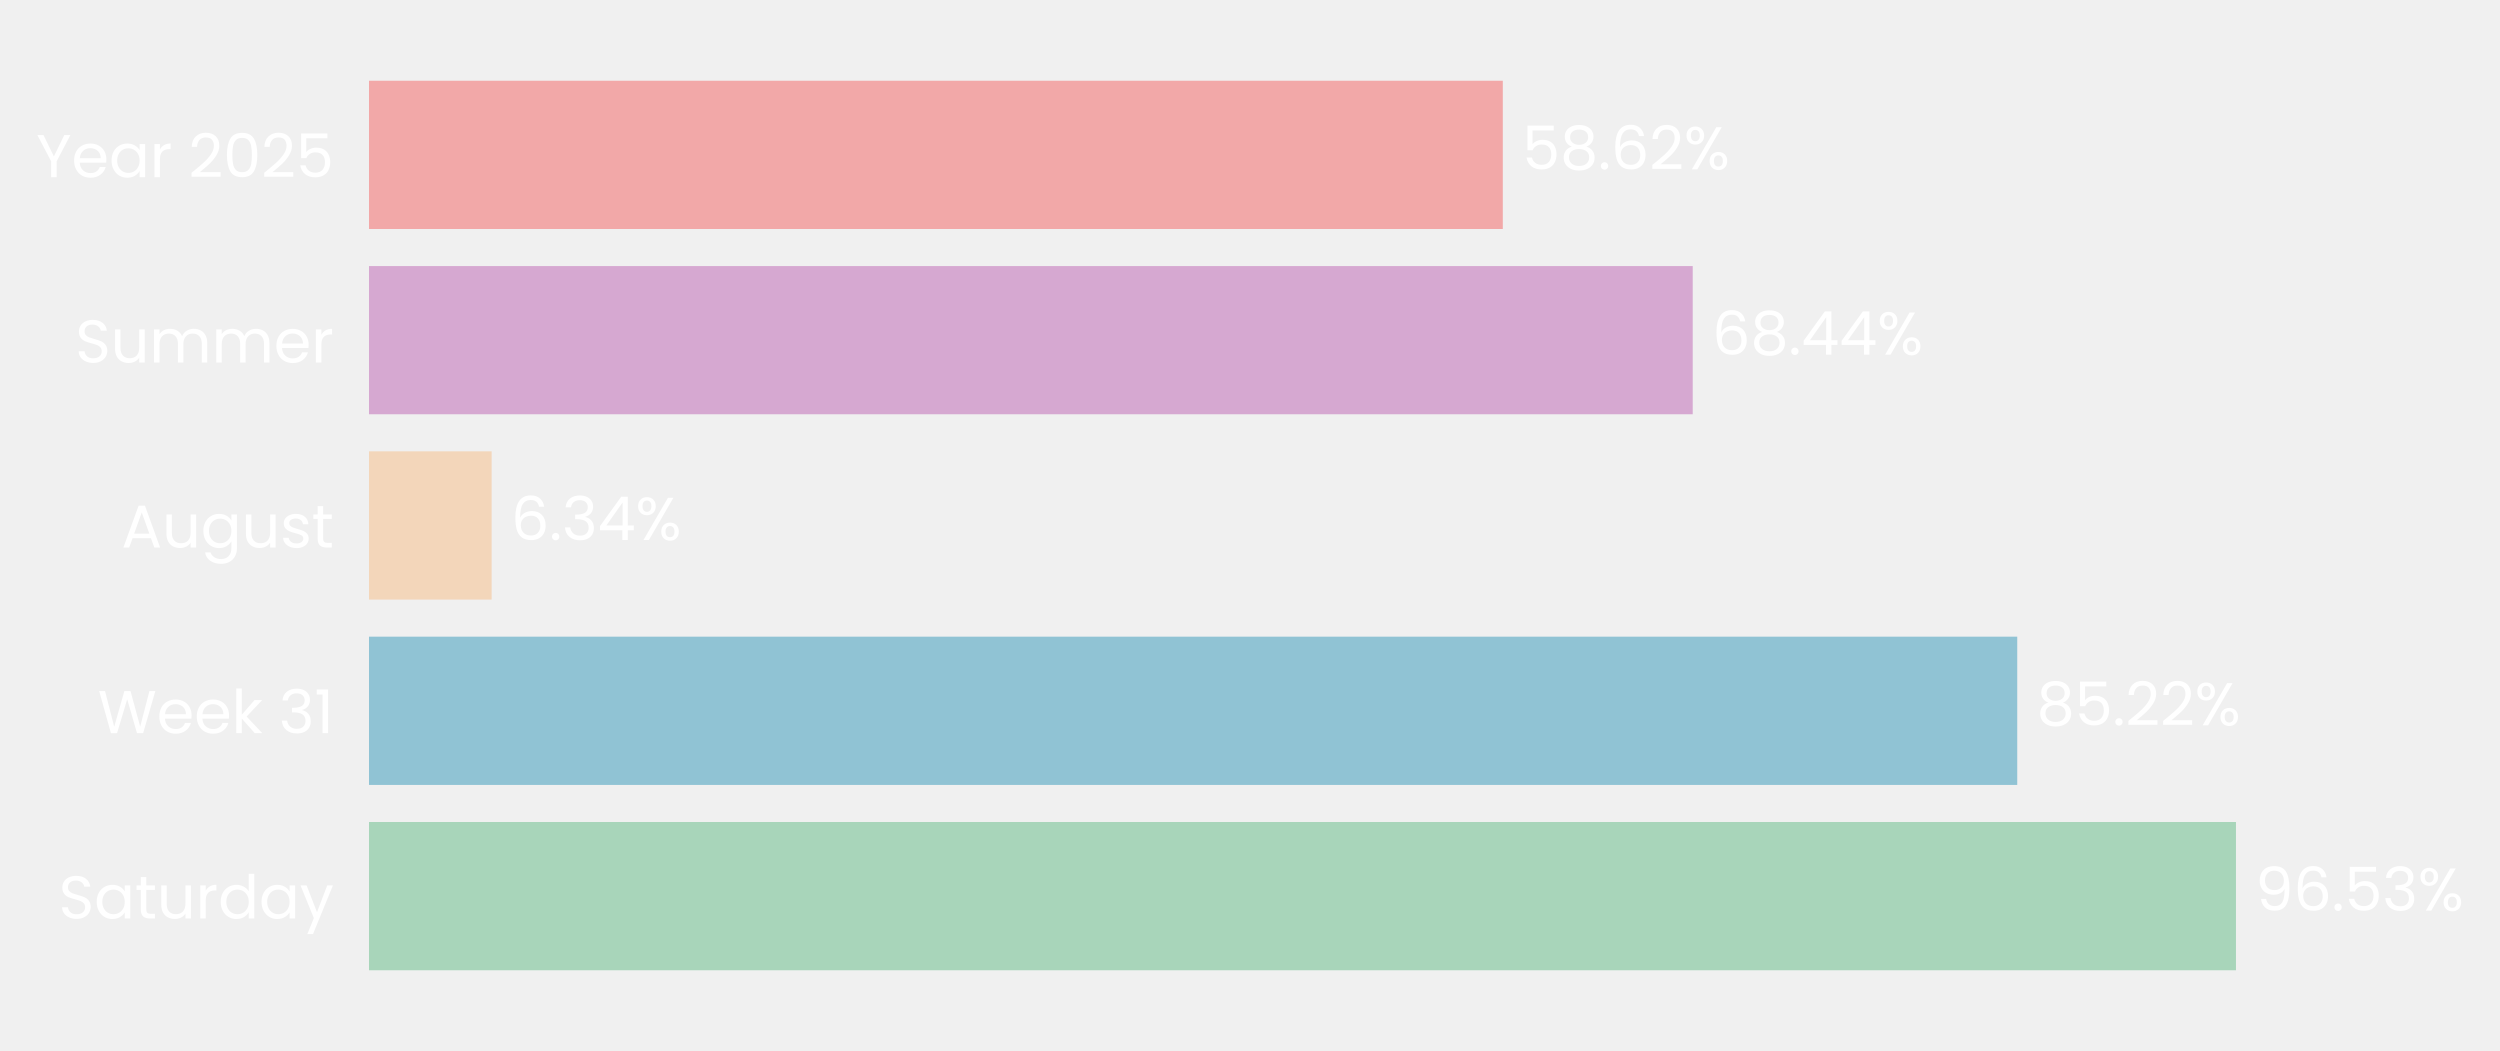
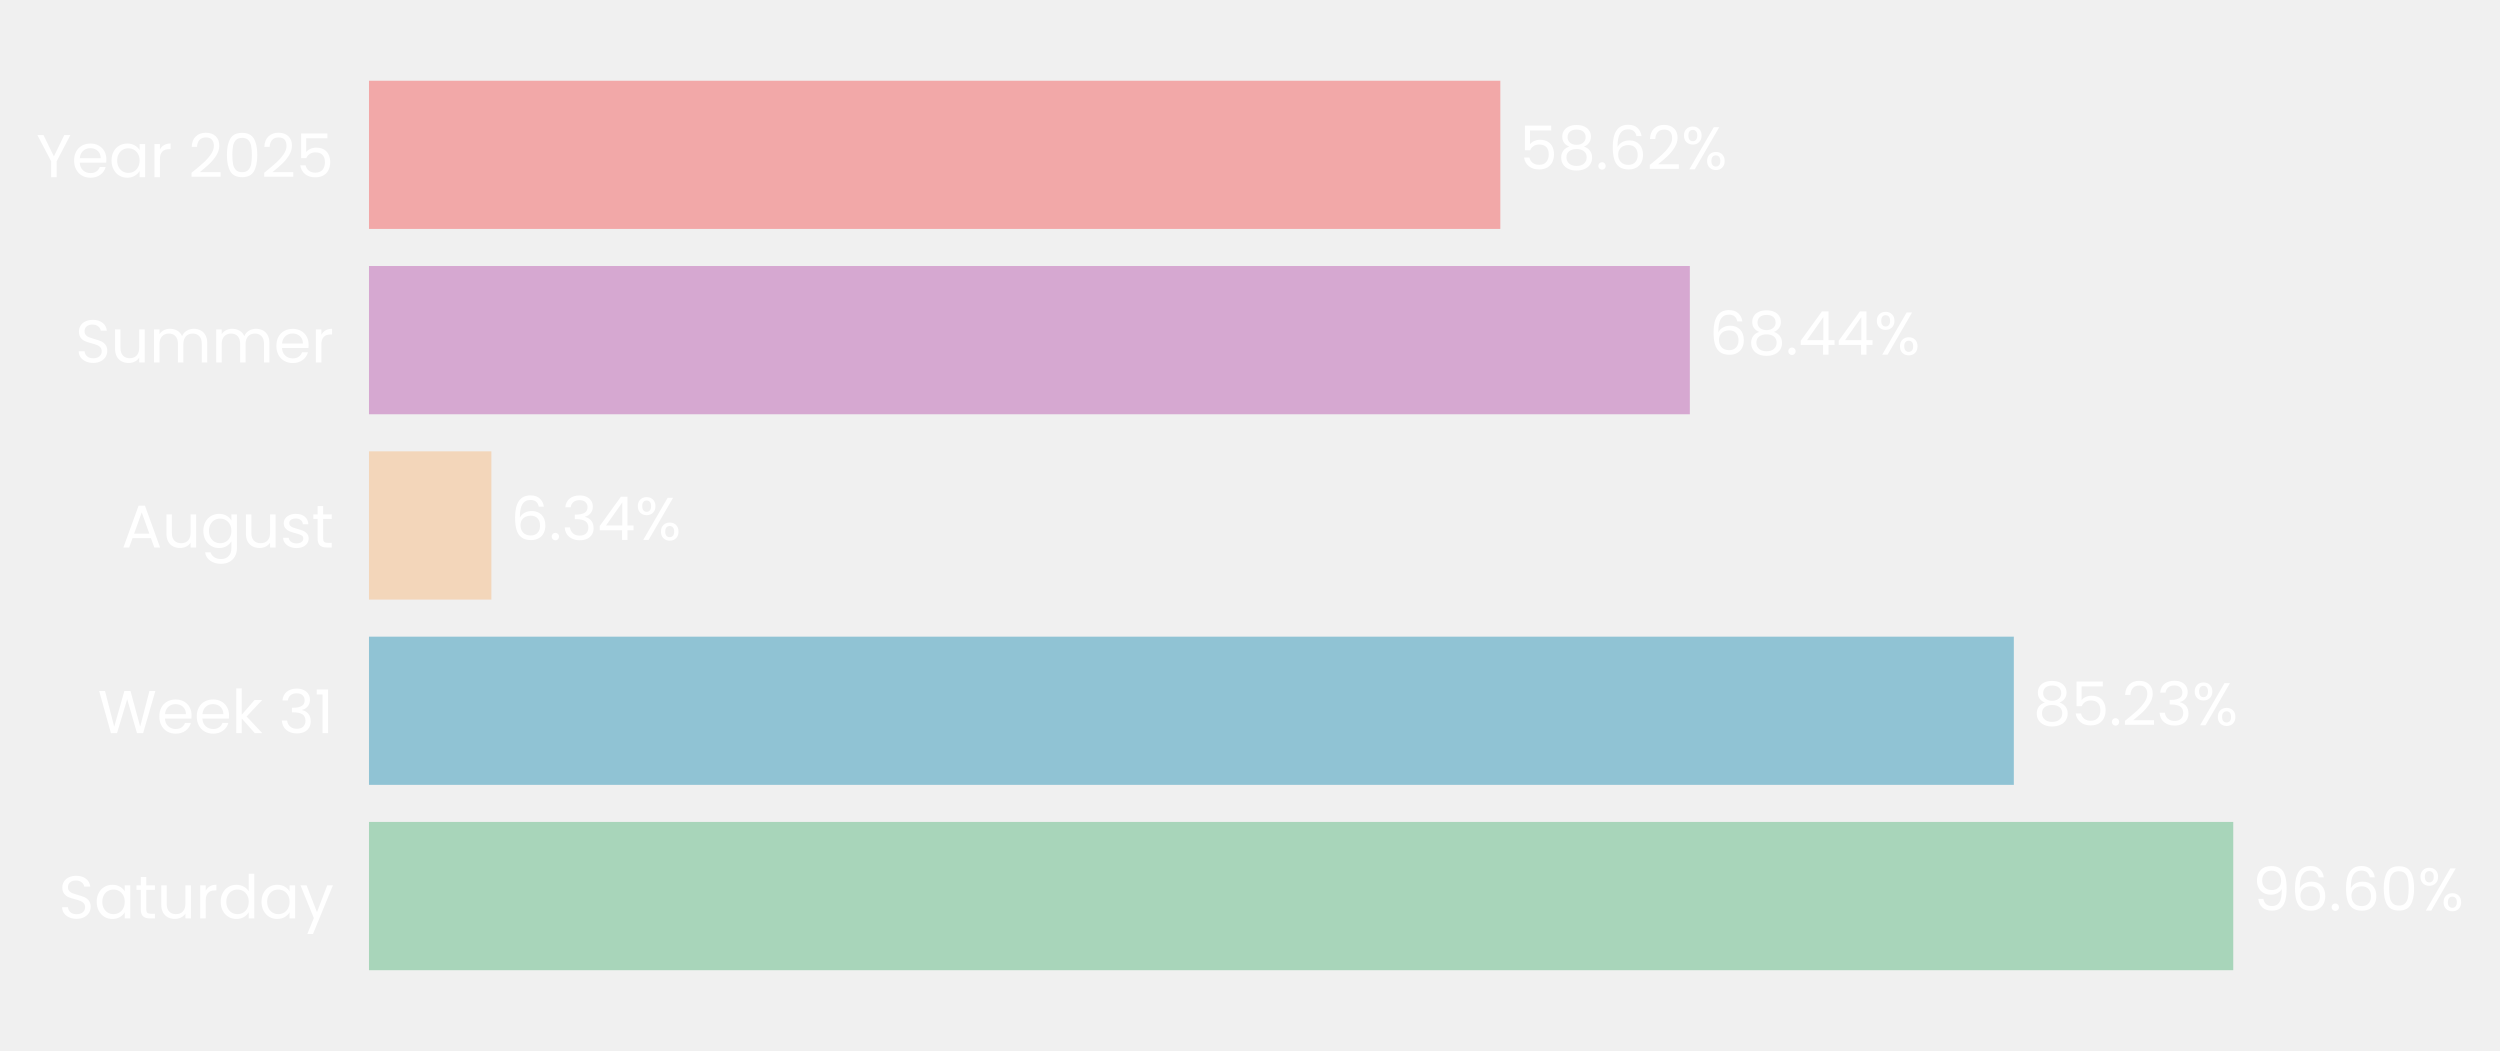
- <svg xmlns="http://www.w3.org/2000/svg" xmlns:xlink="http://www.w3.org/1999/xlink" width="496.681pt" height="208.8pt" viewBox="0 0 496.681 208.8" version="1.1">
+ <svg xmlns="http://www.w3.org/2000/svg" xmlns:xlink="http://www.w3.org/1999/xlink" width="496.708pt" height="208.8pt" viewBox="0 0 496.708 208.8" version="1.1">
  <defs>
    <style type="text/css">*{stroke-linejoin: round; stroke-linecap: butt}</style>
  </defs>
  <g id="figure_1">
    <g id="patch_1">
-       <path d="M 0 208.8  L 496.681 208.8  L 496.681 0  L 0 0  L 0 208.8  z " style="fill: none" />
+       <path d="M 0 208.8  L 496.708 208.8  L 496.708 0  L 0 0  L 0 208.8  z " style="fill: none" />
    </g>
    <g id="axes_1">
      <g id="patch_2">
-         <path d="M 73.311 201.6  L 457.568 201.6  L 457.568 7.2  L 73.311 7.2  L 73.311 201.6  z " style="fill: none" />
+         <path d="M 73.311 201.6  L 456.757 201.6  L 456.757 7.2  L 73.311 7.2  L 73.311 201.6  z " style="fill: none" />
      </g>
      <g id="patch_3">
-         <path d="M 73.311 192.764  L 444.226 192.764  L 444.226 163.309  L 73.311 163.309  z " clip-path="url(#p65d728141b)" style="fill: #a8d5ba" />
+         <path d="M 73.311 192.764  L 443.709 192.764  L 443.709 163.309  L 73.311 163.309  z " clip-path="url(#p0ded261dc9)" style="fill: #a8d5ba" />
      </g>
      <g id="patch_4">
-         <path d="M 73.311 155.945  L 400.768 155.945  L 400.768 126.491  L 73.311 126.491  z " clip-path="url(#p65d728141b)" style="fill: #90c3d4" />
+         <path d="M 73.311 155.945  L 400.115 155.945  L 400.115 126.491  L 73.311 126.491  z " clip-path="url(#p0ded261dc9)" style="fill: #90c3d4" />
      </g>
      <g id="patch_5">
-         <path d="M 73.311 119.127  L 97.672 119.127  L 97.672 89.673  L 73.311 89.673  z " clip-path="url(#p65d728141b)" style="fill: #f3d6ba" />
+         <path d="M 73.311 119.127  L 97.629 119.127  L 97.629 89.673  L 73.311 89.673  z " clip-path="url(#p0ded261dc9)" style="fill: #f3d6ba" />
      </g>
      <g id="patch_6">
-         <path d="M 73.311 82.309  L 336.298 82.309  L 336.298 52.855  L 73.311 52.855  z " clip-path="url(#p65d728141b)" style="fill: #d6a8d1" />
+         <path d="M 73.311 82.309  L 335.746 82.309  L 335.746 52.855  L 73.311 52.855  z " clip-path="url(#p0ded261dc9)" style="fill: #d6a8d1" />
      </g>
      <g id="patch_7">
-         <path d="M 73.311 45.491  L 298.565 45.491  L 298.565 16.036  L 73.311 16.036  z " clip-path="url(#p65d728141b)" style="fill: #f2a8a8" />
+         <path d="M 73.311 45.491  L 298.09 45.491  L 298.09 16.036  L 73.311 16.036  z " clip-path="url(#p0ded261dc9)" style="fill: #f2a8a8" />
      </g>
      <g id="matplotlib.axis_1">
        <g id="ytick_1">
          <g id="text_1">
            <g style="fill: #ffffff" transform="translate(11.65312 182.4764) scale(0.12 -0.12)">
              <defs>
                <path id="Poppins-Regular-53" d="M 1907 -45  Q 1466 -45 1117 112  Q 768 269 569 547  Q 371 826 365 1190  L 986 1190  Q 1018 877 1245 662  Q 1472 448 1907 448  Q 2323 448 2563 656  Q 2803 864 2803 1190  Q 2803 1446 2662 1606  Q 2522 1766 2310 1849  Q 2099 1933 1741 2029  Q 1299 2144 1033 2259  Q 768 2374 579 2620  Q 390 2867 390 3283  Q 390 3648 576 3929  Q 762 4211 1098 4364  Q 1434 4518 1869 4518  Q 2496 4518 2896 4204  Q 3296 3891 3347 3373  L 2707 3373  Q 2675 3629 2438 3824  Q 2202 4019 1811 4019  Q 1446 4019 1216 3830  Q 986 3642 986 3302  Q 986 3059 1123 2905  Q 1261 2752 1462 2672  Q 1664 2592 2029 2490  Q 2470 2368 2739 2249  Q 3008 2131 3200 1884  Q 3392 1638 3392 1216  Q 3392 890 3219 602  Q 3046 314 2707 134  Q 2368 -45 1907 -45  z " transform="scale(0.015625)" />
                <path id="Poppins-Regular-61" d="M 275 1766  Q 275 2304 492 2710  Q 710 3117 1091 3341  Q 1472 3565 1939 3565  Q 2400 3565 2739 3366  Q 3078 3168 3245 2867  L 3245 3507  L 3834 3507  L 3834 0  L 3245 0  L 3245 653  Q 3072 346 2729 144  Q 2387 -58 1933 -58  Q 1466 -58 1088 172  Q 710 403 492 819  Q 275 1235 275 1766  z M 3245 1760  Q 3245 2157 3085 2451  Q 2925 2746 2653 2902  Q 2381 3059 2054 3059  Q 1728 3059 1459 2905  Q 1190 2752 1030 2457  Q 870 2163 870 1766  Q 870 1363 1030 1065  Q 1190 768 1459 611  Q 1728 454 2054 454  Q 2381 454 2653 611  Q 2925 768 3085 1065  Q 3245 1363 3245 1760  z " transform="scale(0.015625)" />
                <path id="Poppins-Regular-74" d="M 1203 3027  L 1203 960  Q 1203 704 1312 598  Q 1421 493 1690 493  L 2118 493  L 2118 0  L 1594 0  Q 1107 0 864 224  Q 621 448 621 960  L 621 3027  L 166 3027  L 166 3507  L 621 3507  L 621 4390  L 1203 4390  L 1203 3507  L 2118 3507  L 2118 3027  L 1203 3027  z " transform="scale(0.015625)" />
                <path id="Poppins-Regular-75" d="M 3603 3507  L 3603 0  L 3021 0  L 3021 518  Q 2854 250 2556 99  Q 2259 -51 1901 -51  Q 1491 -51 1164 118  Q 838 288 649 627  Q 461 966 461 1453  L 461 3507  L 1037 3507  L 1037 1530  Q 1037 1011 1299 732  Q 1562 454 2016 454  Q 2483 454 2752 742  Q 3021 1030 3021 1581  L 3021 3507  L 3603 3507  z " transform="scale(0.015625)" />
                <path id="Poppins-Regular-72" d="M 1075 2938  Q 1229 3238 1513 3404  Q 1798 3571 2208 3571  L 2208 2970  L 2054 2970  Q 1075 2970 1075 1907  L 1075 0  L 493 0  L 493 3507  L 1075 3507  L 1075 2938  z " transform="scale(0.015625)" />
                <path id="Poppins-Regular-64" d="M 275 1766  Q 275 2304 492 2710  Q 710 3117 1091 3341  Q 1472 3565 1946 3565  Q 2355 3565 2707 3376  Q 3059 3187 3245 2880  L 3245 4736  L 3834 4736  L 3834 0  L 3245 0  L 3245 659  Q 3072 346 2733 144  Q 2394 -58 1939 -58  Q 1472 -58 1091 172  Q 710 403 492 819  Q 275 1235 275 1766  z M 3245 1760  Q 3245 2157 3085 2451  Q 2925 2746 2653 2902  Q 2381 3059 2054 3059  Q 1728 3059 1459 2905  Q 1190 2752 1030 2457  Q 870 2163 870 1766  Q 870 1363 1030 1065  Q 1190 768 1459 611  Q 1728 454 2054 454  Q 2381 454 2653 611  Q 2925 768 3085 1065  Q 3245 1363 3245 1760  z " transform="scale(0.015625)" />
                <path id="Poppins-Regular-79" d="M 3514 3507  L 1402 -1651  L 800 -1651  L 1491 38  L 77 3507  L 723 3507  L 1824 666  L 2912 3507  L 3514 3507  z " transform="scale(0.015625)" />
              </defs>
              <use xlink:href="#Poppins-Regular-53" />
              <use xlink:href="#Poppins-Regular-61" transform="translate(58.7 0)" />
              <use xlink:href="#Poppins-Regular-74" transform="translate(126.3 0)" />
              <use xlink:href="#Poppins-Regular-75" transform="translate(162.7 0)" />
              <use xlink:href="#Poppins-Regular-72" transform="translate(226.7 0)" />
              <use xlink:href="#Poppins-Regular-64" transform="translate(264 0)" />
              <use xlink:href="#Poppins-Regular-61" transform="translate(331.5999 0)" />
              <use xlink:href="#Poppins-Regular-79" transform="translate(399.1999 0)" />
            </g>
          </g>
        </g>
        <g id="ytick_2">
          <g id="text_2">
            <g style="fill: #ffffff" transform="translate(19.42687 145.6582) scale(0.12 -0.12)">
              <defs>
                <path id="Poppins-Regular-57" d="M 6099 4461  L 4806 0  L 4154 0  L 3117 3590  L 2042 0  L 1395 -6  L 147 4461  L 768 4461  L 1741 678  L 2816 4461  L 3469 4461  L 4493 691  L 5472 4461  L 6099 4461  z " transform="scale(0.015625)" />
                <path id="Poppins-Regular-65" d="M 3693 1888  Q 3693 1722 3674 1536  L 870 1536  Q 902 1018 1225 726  Q 1549 435 2010 435  Q 2387 435 2640 611  Q 2893 787 2995 1082  L 3622 1082  Q 3482 576 3059 259  Q 2637 -58 2010 -58  Q 1510 -58 1116 166  Q 723 390 499 803  Q 275 1216 275 1760  Q 275 2304 492 2713  Q 710 3123 1104 3344  Q 1498 3565 2010 3565  Q 2509 3565 2893 3347  Q 3277 3130 3485 2749  Q 3693 2368 3693 1888  z M 3091 2010  Q 3091 2342 2944 2582  Q 2797 2822 2544 2947  Q 2291 3072 1984 3072  Q 1542 3072 1232 2790  Q 922 2509 877 2010  L 3091 2010  z " transform="scale(0.015625)" />
                <path id="Poppins-Regular-6b" d="M 2451 0  L 1075 1549  L 1075 0  L 493 0  L 493 4736  L 1075 4736  L 1075 1952  L 2426 3507  L 3238 3507  L 1587 1760  L 3245 0  L 2451 0  z " transform="scale(0.015625)" />
                <path id="Poppins-Regular-20" transform="scale(0.015625)" />
                <path id="Poppins-Regular-33" d="M 384 3462  Q 429 4051 838 4384  Q 1248 4717 1901 4717  Q 2336 4717 2653 4560  Q 2970 4403 3133 4134  Q 3296 3866 3296 3526  Q 3296 3130 3069 2842  Q 2842 2554 2477 2470  L 2477 2438  Q 2893 2336 3136 2035  Q 3379 1734 3379 1248  Q 3379 883 3212 592  Q 3046 301 2713 134  Q 2381 -32 1914 -32  Q 1235 -32 800 323  Q 365 678 314 1331  L 877 1331  Q 922 947 1190 704  Q 1459 461 1907 461  Q 2355 461 2588 694  Q 2822 928 2822 1299  Q 2822 1779 2502 1990  Q 2182 2202 1536 2202  L 1389 2202  L 1389 2688  L 1542 2688  Q 2131 2694 2432 2883  Q 2733 3072 2733 3469  Q 2733 3808 2512 4013  Q 2291 4218 1882 4218  Q 1485 4218 1241 4013  Q 998 3808 954 3462  L 384 3462  z " transform="scale(0.015625)" />
                <path id="Poppins-Regular-31" d="M 243 4096  L 243 4627  L 1446 4627  L 1446 0  L 858 0  L 858 4096  L 243 4096  z " transform="scale(0.015625)" />
              </defs>
              <use xlink:href="#Poppins-Regular-57" />
              <use xlink:href="#Poppins-Regular-65" transform="translate(97.59999 0)" />
              <use xlink:href="#Poppins-Regular-65" transform="translate(159.6 0)" />
              <use xlink:href="#Poppins-Regular-6b" transform="translate(221.6 0)" />
              <use xlink:href="#Poppins-Regular-20" transform="translate(273.0999 0)" />
              <use xlink:href="#Poppins-Regular-33" transform="translate(299.7999 0)" />
              <use xlink:href="#Poppins-Regular-31" transform="translate(358.6999 0)" />
            </g>
          </g>
        </g>
        <g id="ytick_3">
          <g id="text_3">
            <g style="fill: #ffffff" transform="translate(24.11812 108.78) scale(0.12 -0.12)">
              <defs>
                <path id="Poppins-Regular-41" d="M 3130 992  L 1184 992  L 826 0  L 211 0  L 1824 4435  L 2496 4435  L 4102 0  L 3488 0  L 3130 992  z M 2963 1466  L 2157 3718  L 1350 1466  L 2963 1466  z " transform="scale(0.015625)" />
                <path id="Poppins-Regular-67" d="M 1939 3565  Q 2394 3565 2736 3366  Q 3078 3168 3245 2867  L 3245 3507  L 3834 3507  L 3834 -77  Q 3834 -557 3629 -931  Q 3424 -1306 3043 -1517  Q 2662 -1728 2157 -1728  Q 1466 -1728 1005 -1401  Q 544 -1075 461 -512  L 1037 -512  Q 1133 -832 1433 -1027  Q 1734 -1222 2157 -1222  Q 2637 -1222 2941 -921  Q 3245 -621 3245 -77  L 3245 659  Q 3072 352 2733 147  Q 2394 -58 1939 -58  Q 1472 -58 1091 172  Q 710 403 492 819  Q 275 1235 275 1766  Q 275 2304 492 2710  Q 710 3117 1091 3341  Q 1472 3565 1939 3565  z M 3245 1760  Q 3245 2157 3085 2451  Q 2925 2746 2653 2902  Q 2381 3059 2054 3059  Q 1728 3059 1459 2905  Q 1190 2752 1030 2457  Q 870 2163 870 1766  Q 870 1363 1030 1065  Q 1190 768 1459 611  Q 1728 454 2054 454  Q 2381 454 2653 611  Q 2925 768 3085 1065  Q 3245 1363 3245 1760  z " transform="scale(0.015625)" />
                <path id="Poppins-Regular-73" d="M 1734 -58  Q 1331 -58 1011 80  Q 691 218 505 464  Q 320 710 301 1030  L 902 1030  Q 928 768 1149 601  Q 1370 435 1728 435  Q 2061 435 2253 582  Q 2445 730 2445 954  Q 2445 1184 2240 1296  Q 2035 1408 1606 1517  Q 1216 1619 969 1724  Q 723 1830 547 2038  Q 371 2246 371 2586  Q 371 2854 531 3078  Q 691 3302 985 3433  Q 1280 3565 1658 3565  Q 2240 3565 2598 3270  Q 2957 2976 2982 2464  L 2400 2464  Q 2381 2739 2179 2905  Q 1978 3072 1638 3072  Q 1325 3072 1139 2937  Q 954 2803 954 2586  Q 954 2413 1066 2301  Q 1178 2189 1347 2121  Q 1517 2054 1818 1971  Q 2195 1869 2432 1769  Q 2669 1670 2838 1472  Q 3008 1274 3014 954  Q 3014 666 2854 435  Q 2694 205 2403 73  Q 2112 -58 1734 -58  z " transform="scale(0.015625)" />
              </defs>
              <use xlink:href="#Poppins-Regular-41" />
              <use xlink:href="#Poppins-Regular-75" transform="translate(67.39999 0)" />
              <use xlink:href="#Poppins-Regular-67" transform="translate(131.4 0)" />
              <use xlink:href="#Poppins-Regular-75" transform="translate(199 0)" />
              <use xlink:href="#Poppins-Regular-73" transform="translate(263 0)" />
              <use xlink:href="#Poppins-Regular-74" transform="translate(315.2 0)" />
            </g>
          </g>
        </g>
        <g id="ytick_4">
          <g id="text_4">
            <g style="fill: #ffffff" transform="translate(14.95125 72.02182) scale(0.12 -0.12)">
              <defs>
                <path id="Poppins-Regular-6d" d="M 4710 3571  Q 5120 3571 5440 3401  Q 5760 3232 5945 2893  Q 6131 2554 6131 2067  L 6131 0  L 5555 0  L 5555 1984  Q 5555 2509 5296 2787  Q 5037 3066 4595 3066  Q 4141 3066 3872 2774  Q 3603 2483 3603 1933  L 3603 0  L 3027 0  L 3027 1984  Q 3027 2509 2768 2787  Q 2509 3066 2067 3066  Q 1613 3066 1344 2774  Q 1075 2483 1075 1933  L 1075 0  L 493 0  L 493 3507  L 1075 3507  L 1075 3002  Q 1248 3277 1539 3424  Q 1830 3571 2182 3571  Q 2624 3571 2963 3372  Q 3302 3174 3469 2790  Q 3616 3162 3955 3366  Q 4294 3571 4710 3571  z " transform="scale(0.015625)" />
              </defs>
              <use xlink:href="#Poppins-Regular-53" />
              <use xlink:href="#Poppins-Regular-75" transform="translate(58.7 0)" />
              <use xlink:href="#Poppins-Regular-6d" transform="translate(122.7 0)" />
              <use xlink:href="#Poppins-Regular-6d" transform="translate(225.7 0)" />
              <use xlink:href="#Poppins-Regular-65" transform="translate(328.7 0)" />
              <use xlink:href="#Poppins-Regular-72" transform="translate(390.6999 0)" />
            </g>
          </g>
        </g>
        <g id="ytick_5">
          <g id="text_5">
            <g style="fill: #ffffff" transform="translate(7.2 35.20364) scale(0.12 -0.12)">
              <defs>
                <path id="Poppins-Regular-59" d="M 3616 4461  L 2163 1683  L 2163 0  L 1581 0  L 1581 1683  L 122 4461  L 768 4461  L 1869 2202  L 2970 4461  L 3616 4461  z " transform="scale(0.015625)" />
                <path id="Poppins-Regular-32" d="M 326 467  Q 1139 1120 1600 1539  Q 2061 1958 2377 2416  Q 2694 2874 2694 3315  Q 2694 3731 2492 3971  Q 2291 4211 1843 4211  Q 1408 4211 1168 3939  Q 928 3667 909 3213  L 346 3213  Q 371 3930 780 4320  Q 1190 4710 1837 4710  Q 2496 4710 2883 4345  Q 3270 3981 3270 3341  Q 3270 2810 2953 2307  Q 2637 1805 2233 1424  Q 1830 1043 1203 538  L 3405 538  L 3405 51  L 326 51  L 326 467  z " transform="scale(0.015625)" />
                <path id="Poppins-Regular-30" d="M 397 2362  Q 397 3462 755 4080  Q 1114 4698 2010 4698  Q 2899 4698 3257 4080  Q 3616 3462 3616 2362  Q 3616 1242 3257 621  Q 2899 0 2010 0  Q 1114 0 755 621  Q 397 1242 397 2362  z M 3040 2362  Q 3040 2918 2966 3305  Q 2893 3693 2665 3929  Q 2438 4166 2010 4166  Q 1574 4166 1347 3929  Q 1120 3693 1046 3305  Q 973 2918 973 2362  Q 973 1786 1046 1395  Q 1120 1005 1347 768  Q 1574 531 2010 531  Q 2438 531 2665 768  Q 2893 1005 2966 1395  Q 3040 1786 3040 2362  z " transform="scale(0.015625)" />
                <path id="Poppins-Regular-35" d="M 3347 4122  L 1101 4122  L 1101 2662  Q 1248 2867 1536 2998  Q 1824 3130 2157 3130  Q 2688 3130 3021 2909  Q 3354 2688 3498 2339  Q 3642 1990 3642 1600  Q 3642 1139 3469 774  Q 3296 410 2941 198  Q 2586 -13 2061 -13  Q 1389 -13 973 332  Q 557 678 467 1254  L 1037 1254  Q 1120 890 1389 685  Q 1658 480 2067 480  Q 2573 480 2829 784  Q 3085 1088 3085 1587  Q 3085 2086 2829 2358  Q 2573 2630 2074 2630  Q 1734 2630 1481 2467  Q 1229 2304 1114 2022  L 563 2022  L 563 4634  L 3347 4634  L 3347 4122  z " transform="scale(0.015625)" />
              </defs>
              <use xlink:href="#Poppins-Regular-59" />
              <use xlink:href="#Poppins-Regular-65" transform="translate(58.39999 0)" />
              <use xlink:href="#Poppins-Regular-61" transform="translate(120.4 0)" />
              <use xlink:href="#Poppins-Regular-72" transform="translate(188 0)" />
              <use xlink:href="#Poppins-Regular-20" transform="translate(225.3 0)" />
              <use xlink:href="#Poppins-Regular-32" transform="translate(252 0)" />
              <use xlink:href="#Poppins-Regular-30" transform="translate(309.4999 0)" />
              <use xlink:href="#Poppins-Regular-32" transform="translate(372.2999 0)" />
              <use xlink:href="#Poppins-Regular-35" transform="translate(429.7999 0)" />
            </g>
          </g>
        </g>
      </g>
      <g id="text_6">
-         <g style="fill: #ffffff" transform="translate(448.0681 180.9164) scale(0.12 -0.12)">
+         <g style="fill: #ffffff" transform="translate(447.5432 180.9164) scale(0.12 -0.12)">
          <defs>
            <path id="Poppins-Regular-39" d="M 1146 1242  Q 1210 877 1443 678  Q 1677 480 2074 480  Q 2605 480 2857 896  Q 3110 1312 3098 2298  Q 2963 2010 2649 1846  Q 2336 1683 1952 1683  Q 1523 1683 1187 1859  Q 851 2035 659 2374  Q 467 2714 467 3194  Q 467 3878 864 4297  Q 1261 4717 1990 4717  Q 2886 4717 3248 4134  Q 3610 3552 3610 2400  Q 3610 1594 3466 1069  Q 3322 544 2979 269  Q 2637 -6 2042 -6  Q 1389 -6 1024 346  Q 659 698 608 1242  L 1146 1242  z M 2048 2176  Q 2477 2176 2752 2441  Q 3027 2707 3027 3162  Q 3027 3642 2758 3936  Q 2490 4230 2003 4230  Q 1555 4230 1289 3948  Q 1024 3667 1024 3206  Q 1024 2739 1286 2457  Q 1549 2176 2048 2176  z " transform="scale(0.015625)" />
            <path id="Poppins-Regular-36" d="M 2976 3526  Q 2835 4237 2099 4237  Q 1530 4237 1248 3798  Q 966 3360 973 2355  Q 1120 2688 1462 2877  Q 1805 3066 2227 3066  Q 2886 3066 3280 2656  Q 3674 2246 3674 1523  Q 3674 1088 3504 742  Q 3334 397 2992 192  Q 2650 -13 2163 -13  Q 1504 -13 1133 281  Q 762 576 614 1094  Q 467 1613 467 2374  Q 467 4723 2106 4723  Q 2733 4723 3091 4384  Q 3450 4045 3514 3526  L 2976 3526  z M 2106 2573  Q 1830 2573 1587 2461  Q 1344 2349 1193 2121  Q 1043 1894 1043 1568  Q 1043 1082 1324 778  Q 1606 474 2131 474  Q 2579 474 2844 752  Q 3110 1030 3110 1504  Q 3110 2003 2854 2288  Q 2598 2573 2106 2573  z " transform="scale(0.015625)" />
            <path id="Poppins-Regular-2e" d="M 678 -38  Q 512 -38 397 77  Q 282 192 282 358  Q 282 525 397 640  Q 512 755 678 755  Q 838 755 950 640  Q 1062 525 1062 358  Q 1062 192 950 77  Q 838 -38 678 -38  z " transform="scale(0.015625)" />
            <path id="Poppins-Regular-25" d="M 269 3584  Q 269 4019 531 4278  Q 794 4538 1203 4538  Q 1613 4538 1875 4278  Q 2138 4019 2138 3584  Q 2138 3142 1875 2883  Q 1613 2624 1203 2624  Q 794 2624 531 2883  Q 269 3142 269 3584  z M 4006 4467  L 1414 0  L 838 0  L 3430 4467  L 4006 4467  z M 1203 4179  Q 986 4179 861 4028  Q 736 3878 736 3584  Q 736 3290 861 3136  Q 986 2982 1203 2982  Q 1421 2982 1549 3139  Q 1677 3296 1677 3584  Q 1677 3878 1549 4028  Q 1421 4179 1203 4179  z M 2720 883  Q 2720 1325 2982 1584  Q 3245 1843 3654 1843  Q 4064 1843 4323 1584  Q 4582 1325 4582 883  Q 4582 448 4323 185  Q 4064 -77 3654 -77  Q 3245 -77 2982 182  Q 2720 442 2720 883  z M 3648 1478  Q 3430 1478 3302 1328  Q 3174 1178 3174 883  Q 3174 595 3302 444  Q 3430 294 3648 294  Q 3866 294 3994 444  Q 4122 595 4122 883  Q 4122 1178 3994 1328  Q 3866 1478 3648 1478  z " transform="scale(0.015625)" />
          </defs>
          <use xlink:href="#Poppins-Regular-39" />
          <use xlink:href="#Poppins-Regular-36" transform="translate(62.99999 0)" />
          <use xlink:href="#Poppins-Regular-2e" transform="translate(126.5 0)" />
-           <use xlink:href="#Poppins-Regular-35" transform="translate(147.5 0)" />
-           <use xlink:href="#Poppins-Regular-33" transform="translate(210.2999 0)" />
-           <use xlink:href="#Poppins-Regular-25" transform="translate(269.1999 0)" />
+           <use xlink:href="#Poppins-Regular-36" transform="translate(147.5 0)" />
+           <use xlink:href="#Poppins-Regular-30" transform="translate(210.9999 0)" />
+           <use xlink:href="#Poppins-Regular-25" transform="translate(273.7999 0)" />
        </g>
      </g>
      <g id="text_7">
-         <g style="fill: #ffffff" transform="translate(404.6105 144.0982) scale(0.12 -0.12)">
+         <g style="fill: #ffffff" transform="translate(403.9491 144.0982) scale(0.12 -0.12)">
          <defs>
            <path id="Poppins-Regular-38" d="M 1242 2406  Q 883 2547 691 2816  Q 499 3085 499 3469  Q 499 3814 672 4092  Q 845 4371 1187 4534  Q 1530 4698 2016 4698  Q 2502 4698 2844 4534  Q 3187 4371 3363 4092  Q 3539 3814 3539 3469  Q 3539 3098 3340 2819  Q 3142 2541 2797 2406  Q 3194 2285 3427 1981  Q 3661 1677 3661 1248  Q 3661 832 3456 521  Q 3251 211 2876 41  Q 2502 -128 2016 -128  Q 1530 -128 1162 41  Q 794 211 589 521  Q 384 832 384 1248  Q 384 1677 614 1984  Q 845 2291 1242 2406  z M 2976 3398  Q 2976 3789 2720 4000  Q 2464 4211 2016 4211  Q 1574 4211 1318 4000  Q 1062 3789 1062 3392  Q 1062 3034 1328 2816  Q 1594 2598 2016 2598  Q 2445 2598 2710 2819  Q 2976 3040 2976 3398  z M 2016 2150  Q 1542 2150 1241 1929  Q 941 1709 941 1267  Q 941 858 1232 608  Q 1523 358 2016 358  Q 2509 358 2797 608  Q 3085 858 3085 1267  Q 3085 1696 2790 1923  Q 2496 2150 2016 2150  z " transform="scale(0.015625)" />
          </defs>
          <use xlink:href="#Poppins-Regular-38" />
          <use xlink:href="#Poppins-Regular-35" transform="translate(63.09999 0)" />
          <use xlink:href="#Poppins-Regular-2e" transform="translate(125.9 0)" />
          <use xlink:href="#Poppins-Regular-32" transform="translate(146.9 0)" />
-           <use xlink:href="#Poppins-Regular-32" transform="translate(204.3999 0)" />
-           <use xlink:href="#Poppins-Regular-25" transform="translate(261.8999 0)" />
+           <use xlink:href="#Poppins-Regular-33" transform="translate(204.3999 0)" />
+           <use xlink:href="#Poppins-Regular-25" transform="translate(263.2999 0)" />
        </g>
      </g>
      <g id="text_8">
-         <g style="fill: #ffffff" transform="translate(101.5142 107.28) scale(0.12 -0.12)">
+         <g style="fill: #ffffff" transform="translate(101.4632 107.28) scale(0.12 -0.12)">
          <defs>
            <path id="Poppins-Regular-34" d="M 256 1030  L 256 1472  L 2502 4582  L 3200 4582  L 3200 1536  L 3840 1536  L 3840 1030  L 3200 1030  L 3200 0  L 2624 0  L 2624 1030  L 256 1030  z M 2650 3974  L 928 1536  L 2650 1536  L 2650 3974  z " transform="scale(0.015625)" />
          </defs>
          <use xlink:href="#Poppins-Regular-36" />
          <use xlink:href="#Poppins-Regular-2e" transform="translate(63.49999 0)" />
          <use xlink:href="#Poppins-Regular-33" transform="translate(84.49997 0)" />
          <use xlink:href="#Poppins-Regular-34" transform="translate(143.4 0)" />
          <use xlink:href="#Poppins-Regular-25" transform="translate(206.3 0)" />
        </g>
      </g>
      <g id="text_9">
-         <g style="fill: #ffffff" transform="translate(340.141 70.46182) scale(0.12 -0.12)">
+         <g style="fill: #ffffff" transform="translate(339.5805 70.46182) scale(0.12 -0.12)">
          <use xlink:href="#Poppins-Regular-36" />
          <use xlink:href="#Poppins-Regular-38" transform="translate(63.49999 0)" />
          <use xlink:href="#Poppins-Regular-2e" transform="translate(126.6 0)" />
          <use xlink:href="#Poppins-Regular-34" transform="translate(147.6 0)" />
          <use xlink:href="#Poppins-Regular-34" transform="translate(210.5 0)" />
          <use xlink:href="#Poppins-Regular-25" transform="translate(273.3999 0)" />
        </g>
      </g>
      <g id="text_10">
-         <g style="fill: #ffffff" transform="translate(302.4074 33.64364) scale(0.12 -0.12)">
+         <g style="fill: #ffffff" transform="translate(301.9244 33.64364) scale(0.12 -0.12)">
          <use xlink:href="#Poppins-Regular-35" />
          <use xlink:href="#Poppins-Regular-38" transform="translate(62.79999 0)" />
          <use xlink:href="#Poppins-Regular-2e" transform="translate(125.9 0)" />
          <use xlink:href="#Poppins-Regular-36" transform="translate(146.9 0)" />
          <use xlink:href="#Poppins-Regular-32" transform="translate(210.3999 0)" />
          <use xlink:href="#Poppins-Regular-25" transform="translate(267.8999 0)" />
        </g>
      </g>
    </g>
  </g>
  <defs>
-     <clipPath id="p65d728141b">
-       <rect x="73.311" y="7.2" width="384.257" height="194.4" />
+     <clipPath id="p0ded261dc9">
+       <rect x="73.311" y="7.2" width="383.445" height="194.4" />
    </clipPath>
  </defs>
</svg>
